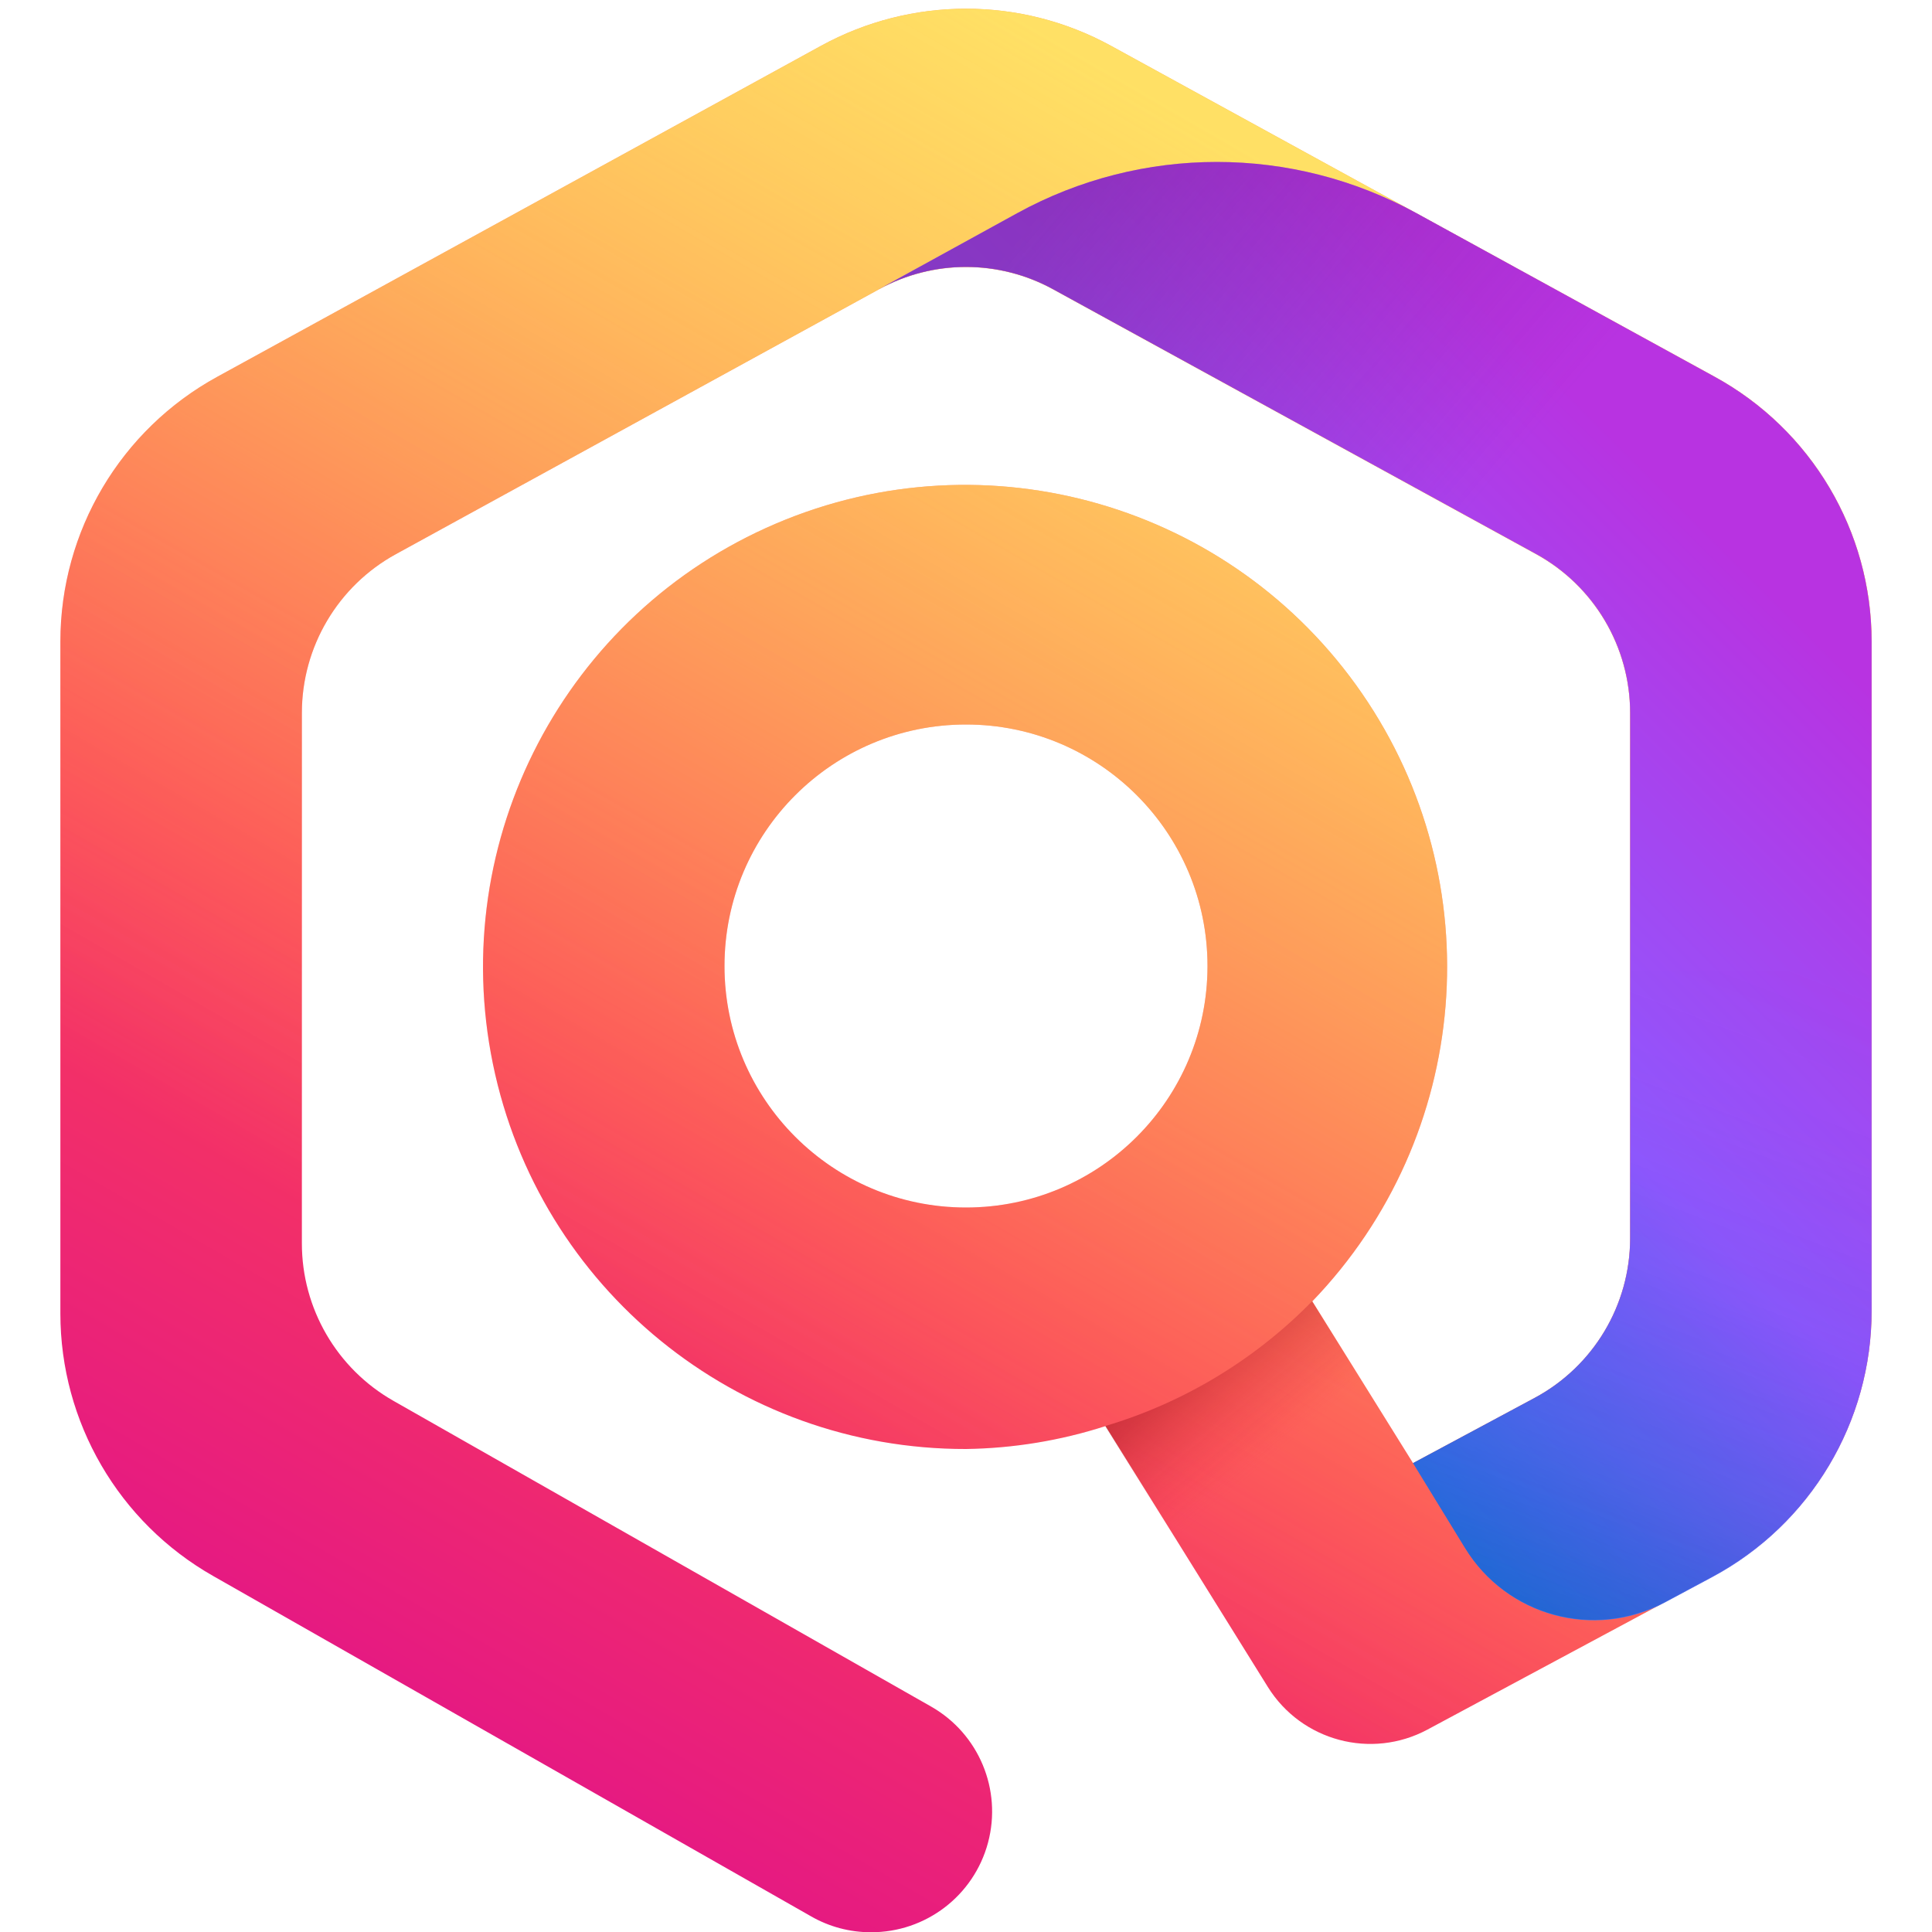
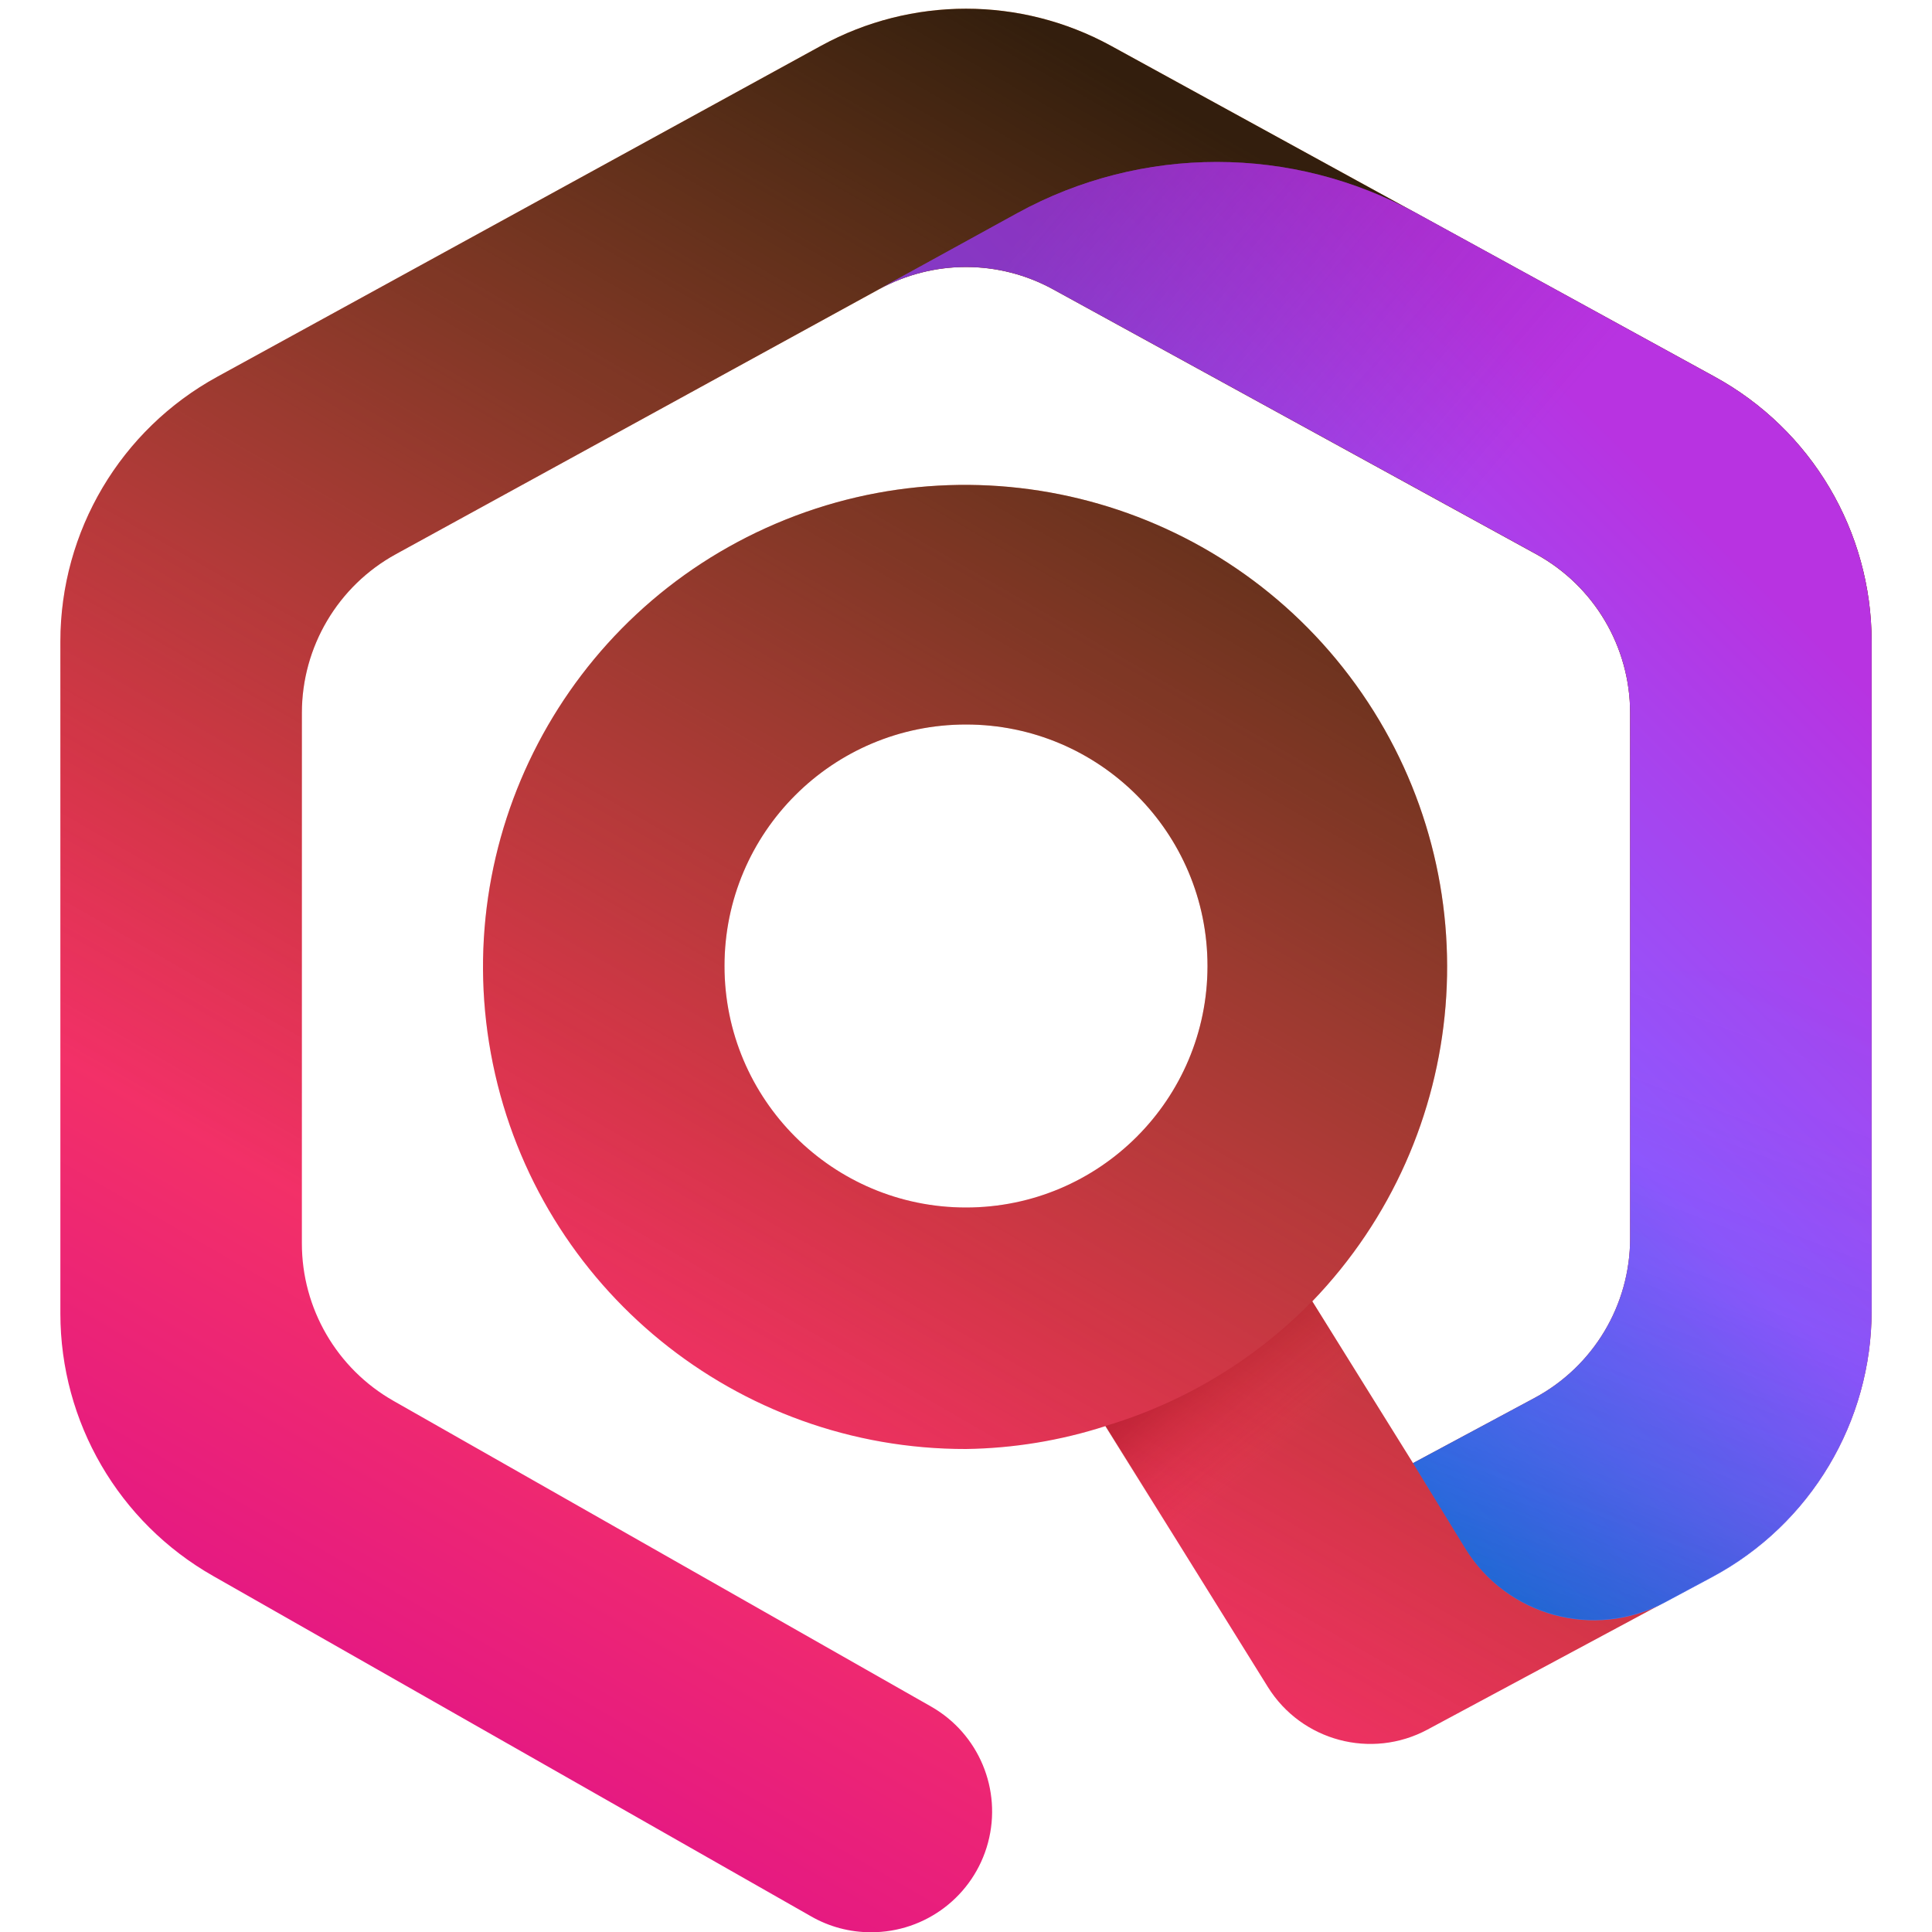
<svg xmlns="http://www.w3.org/2000/svg" xmlns:xlink="http://www.w3.org/1999/xlink" height="16" width="16">
  <linearGradient id="a" gradientUnits="userSpaceOnUse" x1="11.048" x2="3.442" y1="1.867" y2="15.04">
    <stop offset="0" stop-color="#ff9640" />
    <stop offset=".6" stop-color="#fc4055" />
    <stop offset="1" stop-color="#e31587" />
  </linearGradient>
  <linearGradient id="b" gradientUnits="userSpaceOnUse" x1="11.048" x2="3.442" y1="1.867" y2="15.04">
-     <stop offset="0" stop-color="#fff36e" stop-opacity=".8" />
-     <stop offset=".094" stop-color="#fff36e" stop-opacity=".699" />
-     <stop offset=".752" stop-color="#fff36e" stop-opacity="0" />
+     <stop offset="0" stop-color="#f4f4f736e" stop-opacity=".8" />
+     <stop offset=".094" stop-color="#f4f4f736e" stop-opacity=".699" />
+     <stop offset=".752" stop-color="#f4f4f736e" stop-opacity="0" />
  </linearGradient>
  <linearGradient id="c" gradientUnits="userSpaceOnUse" x1="7.47" x2="13.655" y1="10.491" y2="4.306">
    <stop offset="0" stop-color="#0090ed" />
    <stop offset=".325" stop-color="#5b6df8" />
    <stop offset=".529" stop-color="#9059ff" />
    <stop offset="1" stop-color="#b833e1" />
  </linearGradient>
  <linearGradient id="d" gradientUnits="userSpaceOnUse" x1="12.222" x2="14.968" y1="13.939" y2="6.773">
    <stop offset="0" stop-color="#054096" stop-opacity=".5" />
    <stop offset=".054" stop-color="#0f3d9c" stop-opacity=".441" />
    <stop offset=".261" stop-color="#2f35b1" stop-opacity=".249" />
    <stop offset=".466" stop-color="#462fbf" stop-opacity=".111" />
    <stop offset=".669" stop-color="#542bc8" stop-opacity=".028" />
    <stop offset=".864" stop-color="#592acb" stop-opacity="0" />
  </linearGradient>
  <linearGradient id="e" gradientUnits="userSpaceOnUse" x1="8.46" x2="14.98" y1="1.312" y2="6.859">
    <stop offset="0" stop-color="#722291" stop-opacity=".5" />
    <stop offset=".5" stop-color="#722291" stop-opacity="0" />
  </linearGradient>
  <linearGradient id="f" gradientUnits="userSpaceOnUse" x1="9.229" x2="10.299" y1="11.053" y2="12.327">
    <stop offset="0" stop-color="#960e18" stop-opacity=".6" />
    <stop offset=".192" stop-color="#ac1624" stop-opacity=".476" />
    <stop offset=".579" stop-color="#e42c41" stop-opacity=".156" />
    <stop offset=".75" stop-color="#ff3750" stop-opacity="0" />
  </linearGradient>
  <symbol id="g" viewBox="0 0 15 15.929">
    <path d="m13.7 3.049-5-2.741a2.5 2.5 0 0 0 -2.4 0l-5 2.741a2.5 2.5 0 0 0 -1.3 2.192v5.566a2.5 2.5 0 0 0 1.264 2.173l4.954 2.82a.99.99 0 0 0 .493.131 1 1 0 0 0 .5-1.869l-4.453-2.532a1.5 1.5 0 0 1 -.758-1.304v-4.393a1.5 1.5 0 0 1 .779-1.315l4-2.193a1.5 1.5 0 0 1 1.442 0l4 2.193a1.5 1.5 0 0 1 .779 1.315v4.351a1.5 1.5 0 0 1 -.791 1.322l-1.007.54-.834-1.34a3.992 3.992 0 1 0 -2.868 1.223 3.953 3.953 0 0 0 1.156-.19l1.344 2.161a1 1 0 0 0 1.321.353l2.361-1.267a2.5 2.5 0 0 0 1.318-2.204v-5.541a2.5 2.5 0 0 0 -1.3-2.192zm-8.2 4.88a2 2 0 1 1 2 2 2 2 0 0 1 -2-2z" fill="url(#a)" />
    <path d="m13.7 3.049-5-2.741a2.5 2.5 0 0 0 -2.4 0l-5 2.741a2.5 2.5 0 0 0 -1.3 2.192v5.566a2.5 2.5 0 0 0 1.264 2.173l4.954 2.82a.99.99 0 0 0 .493.131 1 1 0 0 0 .5-1.869l-4.453-2.532a1.5 1.5 0 0 1 -.758-1.304v-4.393a1.5 1.5 0 0 1 .779-1.315l4-2.193a1.5 1.5 0 0 1 1.442 0l4 2.193a1.5 1.5 0 0 1 .779 1.315v4.351a1.5 1.5 0 0 1 -.791 1.322l-1.007.54-.834-1.34a3.992 3.992 0 1 0 -2.868 1.223 3.953 3.953 0 0 0 1.156-.19l1.344 2.161a1 1 0 0 0 1.321.353l2.361-1.267a2.5 2.5 0 0 0 1.318-2.204v-5.541a2.5 2.5 0 0 0 -1.3-2.192zm-8.2 4.88a2 2 0 1 1 2 2 2 2 0 0 1 -2-2z" fill="url(#b)" />
    <use height="-32766" transform="translate(16390.518 16390.929)" width="-32766" xlink:href="#c" />
    <path d="m13.288 13.2.394-.211a2.5 2.5 0 0 0 1.318-2.207v-5.541a2.5 2.5 0 0 0 -1.3-2.192l-2.47-1.355a3.434 3.434 0 0 0 -3.305 0l-1.146.63a1.5 1.5 0 0 1 1.442 0l4 2.193a1.5 1.5 0 0 1 .779 1.316v4.351a1.5 1.5 0 0 1 -.791 1.322l-1.007.54.429.7a1.249 1.249 0 0 0 1.657.454z" fill="url(#c)" />
    <path d="m13 10.184a1.5 1.5 0 0 1 -.791 1.322l-1.007.54.429.7a1.25 1.25 0 0 0 1.658.449l.393-.211a2.5 2.5 0 0 0 1.318-2.203v-2.817h-2z" fill="url(#d)" opacity=".9" />
    <path d="m13.7 3.049-2.47-1.355a3.434 3.434 0 0 0 -3.305 0l-1.146.63a1.5 1.5 0 0 1 1.442 0l4 2.193a1.5 1.5 0 0 1 .779 1.316v2.131h2v-2.723a2.5 2.5 0 0 0 -1.3-2.192z" fill="url(#e)" />
    <path d="m11.2 12.046-.834-1.34a3.991 3.991 0 0 1 -1.713 1.033l.808 1.3z" fill="url(#f)" opacity=".9" />
  </symbol>
  <use height="15.929" transform="translate(.5 .071)" width="15" xlink:href="#g" />
</svg>
